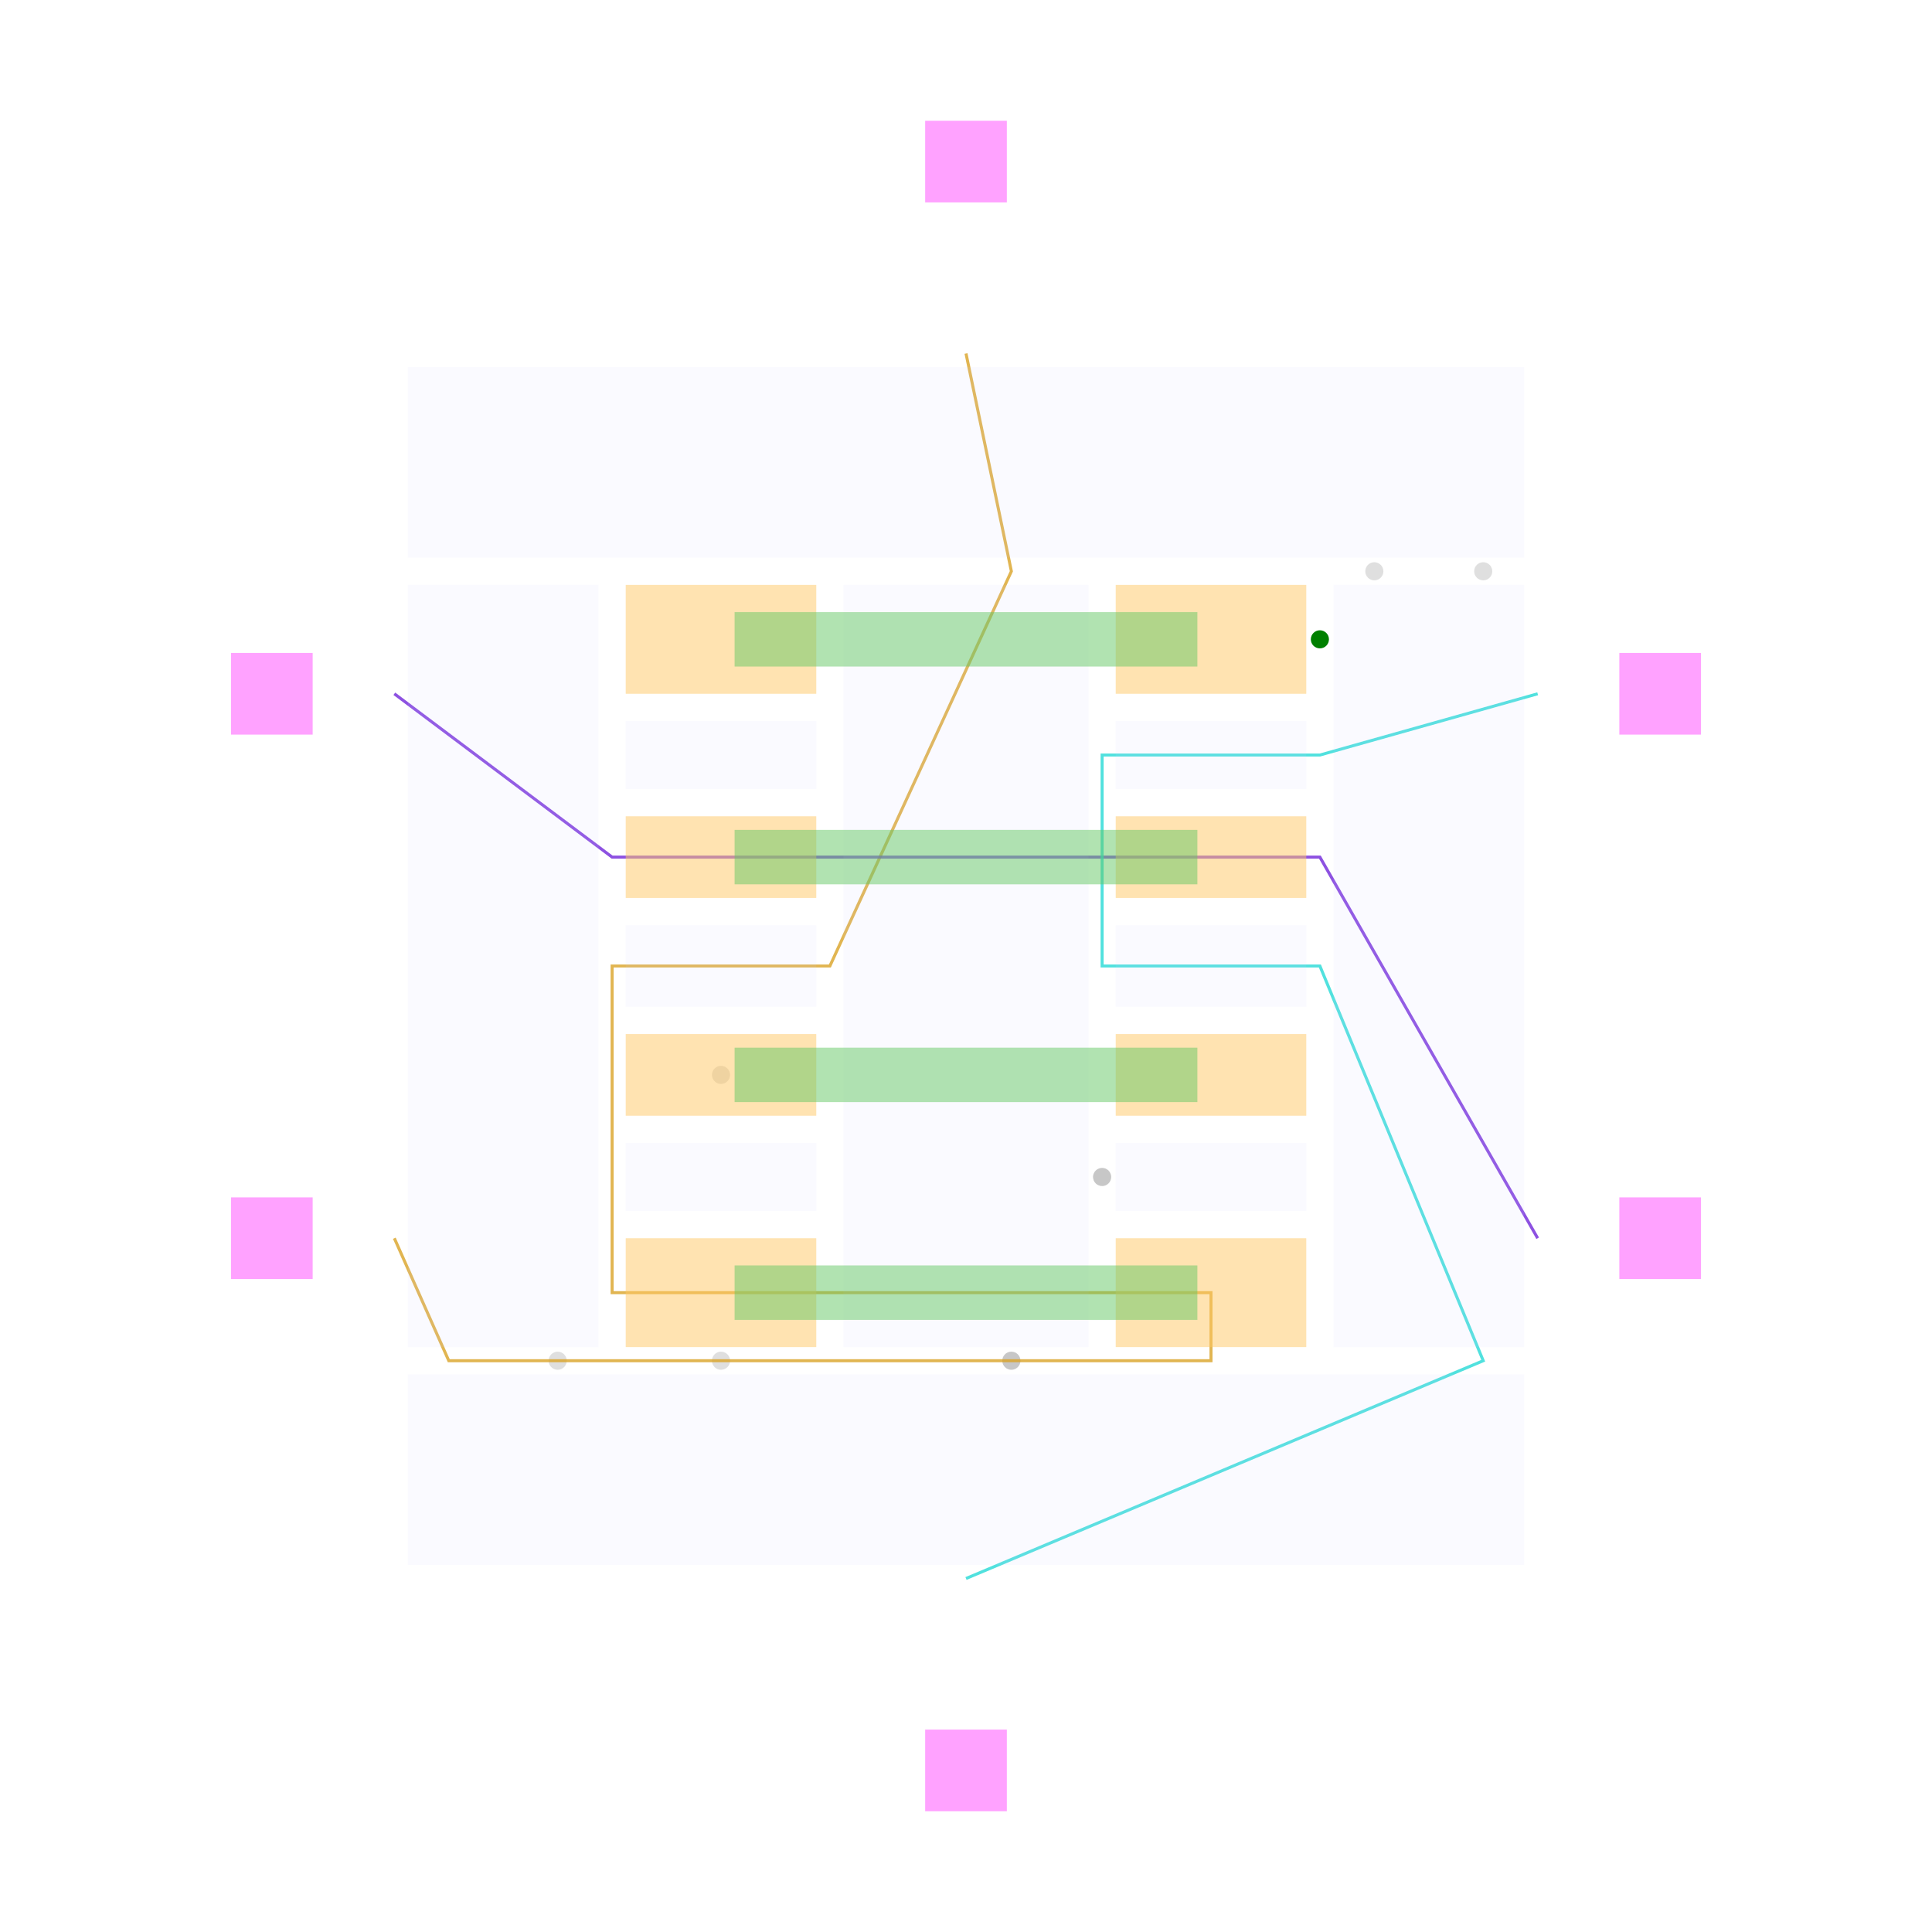
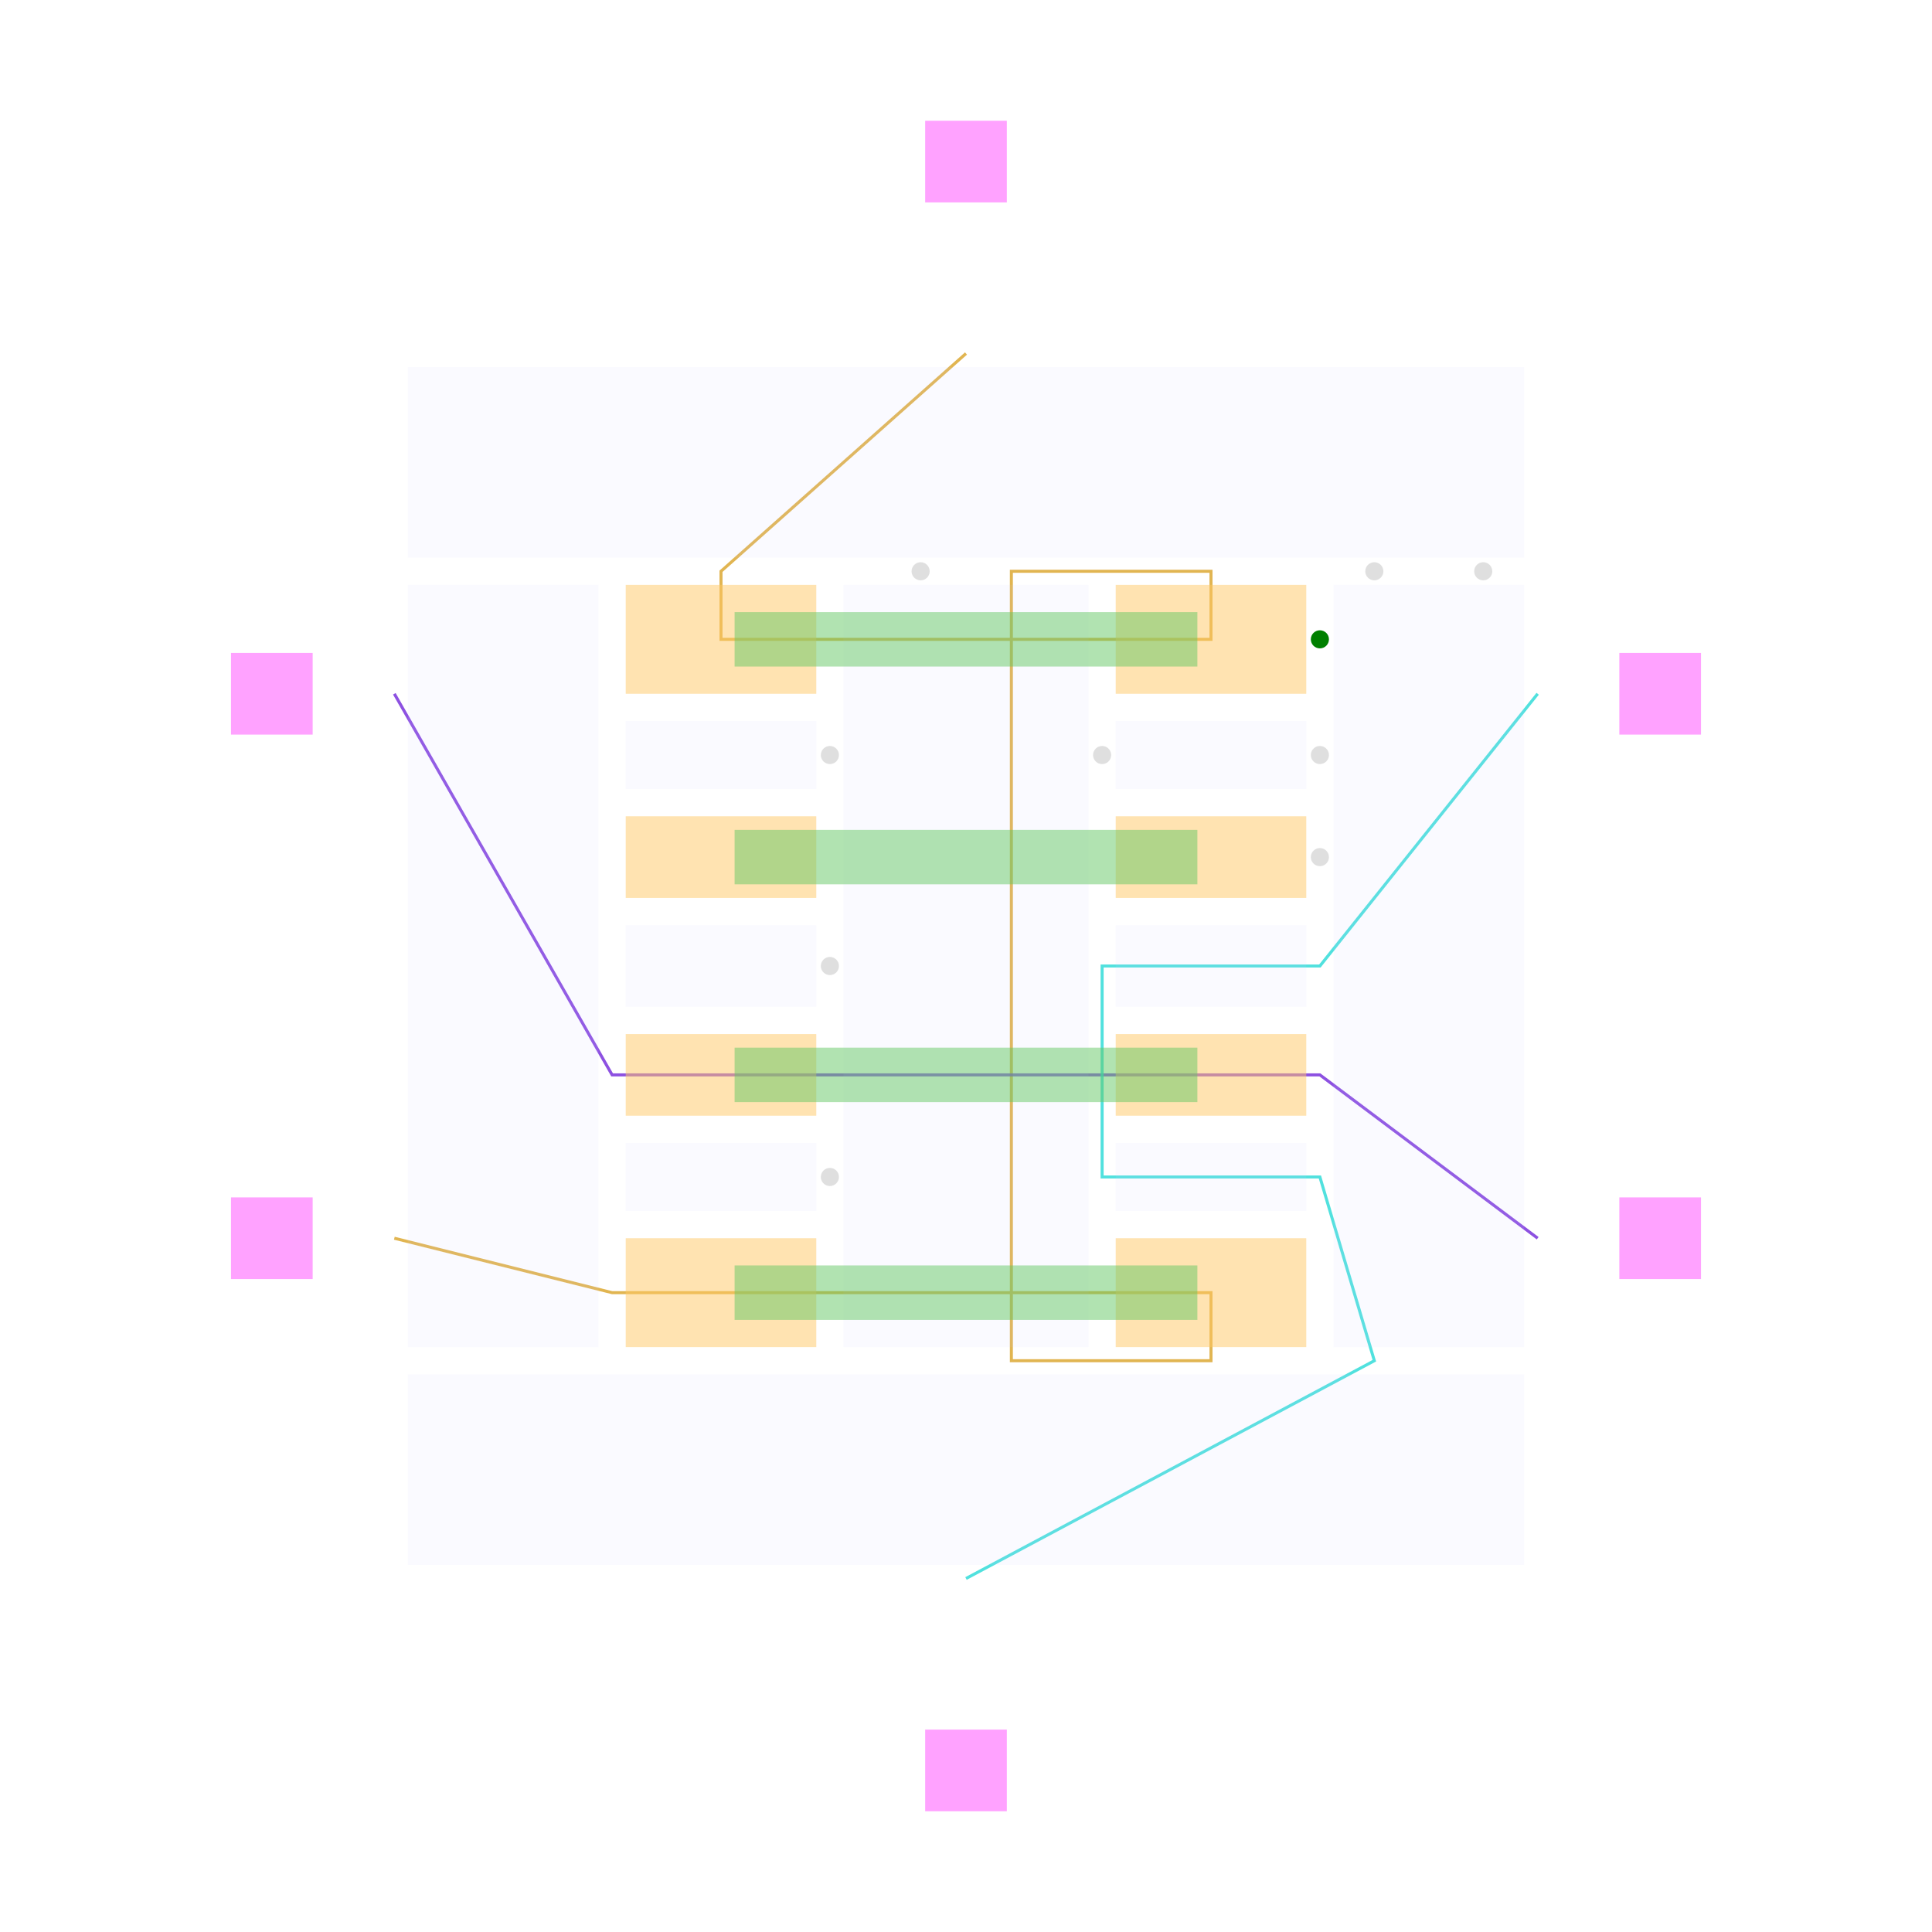
<svg xmlns="http://www.w3.org/2000/svg" width="640" height="640" viewBox="0 0 640 640">
  <rect width="100%" height="100%" fill="white" />
  <g>
    <circle data-type="point" data-label="cell_0_0:R-P5 g: 0.03 h: 1.00 f: 0.59" data-x="1.3" data-y="1.2" cx="437.23" cy="211.787" r="3" fill="green" />
  </g>
  <g>
-     <circle data-type="point" data-label="cell_0_0:T-R:1 g: 0.03 h: 1.00 f: 0.59" data-x="1.9000000000000001" data-y="1.45" cx="491.337" cy="189.243" r="3" fill="rgba(128, 128, 128, 0.25)" />
+     <circle data-type="point" data-label="cell_0_0:R-P6 g: 0.03 h: 1.00 f: 0.59" data-x="1.3" data-y="0.4" cx="437.23" cy="283.929" r="3" fill="rgba(128, 128, 128, 0.25)" />
+   </g>
+   <g>
+     <circle data-type="point" data-label="cell_0_0:R-BP65 g: 0.03 h: 1.00 f: 0.59" data-x="1.3" data-y="0.775" cx="437.23" cy="250.113" r="3" fill="rgba(128, 128, 128, 0.25)" />
+   </g>
+   <g>
+     <circle data-type="point" data-label="cell_0_0:T-R:1 g: 0.07 h: 1.00 f: 0.62" data-x="1.9000000000000001" data-y="1.45" cx="491.337" cy="189.243" r="3" fill="rgba(128, 128, 128, 0.25)" />
  </g>
  <g>
    <circle data-type="point" data-label="cell_0_0:T-R:0 g: 0.07 h: 1.00 f: 0.62" data-x="1.5" data-y="1.45" cx="455.266" cy="189.243" r="3" fill="rgba(128, 128, 128, 0.25)" />
  </g>
  <g>
-     <circle data-type="point" data-label="cell_0_0:B-P1 g: 0.03 h: 2.00 f: 1.14" data-x="-0.9" data-y="-1.45" cx="238.841" cy="450.757" r="3" fill="rgba(128, 128, 128, 0.25)" />
+     <circle data-type="point" data-label="cell_0_0:UJ-RBP65 g: 0.03 h: 2.00 f: 1.14" data-x="0.5" data-y="0.775" cx="365.089" cy="250.113" r="3" fill="rgba(128, 128, 128, 0.25)" />
  </g>
  <g>
-     <circle data-type="point" data-label="cell_0_0:B-UJ2 g: 0.07 h: 2.00 f: 1.17" data-x="0.16666666666666663" data-y="-1.45" cx="335.03" cy="450.757" r="3" fill="rgba(128, 128, 128, 0.25)" />
+     <circle data-type="point" data-label="cell_0_0:T-UJ1 g: 0.07 h: 2.00 f: 1.17" data-x="-0.16666666666666669" data-y="1.45" cx="304.97" cy="189.243" r="3" fill="rgba(128, 128, 128, 0.25)" />
  </g>
  <g>
-     <circle data-type="point" data-label="cell_0_0:B-UJ2 g: 0.07 h: 2.00 f: 1.17" data-x="0.16666666666666663" data-y="-1.45" cx="335.03" cy="450.757" r="3" fill="rgba(128, 128, 128, 0.25)" />
+     <circle data-type="point" data-label="cell_0_0:UJ-LBP12 g: 0.03 h: 3.00 f: 1.69" data-x="-0.5" data-y="-0.775" cx="274.911" cy="389.887" r="3" fill="rgba(128, 128, 128, 0.25)" />
  </g>
  <g>
-     <circle data-type="point" data-label="cell_0_0:B-L:1 g: 0.07 h: 2.00 f: 1.17" data-x="-1.5" data-y="-1.45" cx="184.734" cy="450.757" r="3" fill="rgba(128, 128, 128, 0.25)" />
+     <circle data-type="point" data-label="cell_0_0:UJ-LBP23 g: 0.03 h: 3.00 f: 1.69" data-x="-0.5" data-y="0" cx="274.911" cy="320" r="3" fill="rgba(128, 128, 128, 0.25)" />
  </g>
  <g>
-     <circle data-type="point" data-label="cell_0_0:UJ-RBP87 g: 0.07 h: 2.00 f: 1.17" data-x="0.5" data-y="-0.775" cx="365.089" cy="389.887" r="3" fill="rgba(128, 128, 128, 0.25)" />
+     <circle data-type="point" data-label="cell_0_0:UJ-LBP34 g: 0.03 h: 3.00 f: 1.69" data-x="-0.5" data-y="0.775" cx="274.911" cy="250.113" r="3" fill="rgba(128, 128, 128, 0.25)" />
  </g>
  <g>
-     <circle data-type="point" data-label="cell_0_0:UJ-RBP87 g: 0.10 h: 2.00 f: 1.21" data-x="0.5" data-y="-0.775" cx="365.089" cy="389.887" r="3" fill="rgba(128, 128, 128, 0.25)" />
+     <polyline data-points="0,2.25 -0.9,1.45 -0.9,1.2 0.9,1.2 0.9,1.45 0.16666666666666663,1.45 0.16666666666666663,-1.45 0.9,-1.45 0.9,-1.2 -0.9,-1.2 -1.3,-1.2 -2.1,-1" data-type="line" data-label="" points="320,117.101 238.841,189.243 238.841,211.787 401.159,211.787 401.159,189.243 335.03,189.243 335.03,450.757 401.159,450.757 401.159,428.213 238.841,428.213 202.77,428.213 130.628,410.177" fill="none" stroke="hsla(42, 70%, 50%, 0.8)" stroke-width="1px" />
  </g>
  <g>
-     <circle data-type="point" data-label="cell_0_0:TJ2-P2 g: 0.03 h: 3.00 f: 1.69" data-x="-0.9" data-y="-0.4" cx="238.841" cy="356.071" r="3" fill="rgba(128, 128, 128, 0.25)" />
+     <polyline data-points="-2.1,1 -1.3,-0.4 -0.9,-0.4 0.9,-0.4 1.3,-0.4 2.1,-1" data-type="line" data-label="" points="130.628,229.823 202.77,356.071 238.841,356.071 401.159,356.071 437.23,356.071 509.372,410.177" fill="none" stroke="hsla(265, 70%, 50%, 0.8)" stroke-width="1px" />
  </g>
  <g>
-     <polyline data-points="0,2.25 0.16666666666666663,1.45 -0.5,0 -1.3,0 -1.3,-1.2 -0.9,-1.2 0.9,-1.2 0.9,-1.45 -1.9000000000000001,-1.45 -2.1,-1" data-type="line" data-label="" points="320,117.101 335.03,189.243 274.911,320 202.77,320 202.77,428.213 238.841,428.213 401.159,428.213 401.159,450.757 148.663,450.757 130.628,410.177" fill="none" stroke="hsla(42, 70%, 50%, 0.8)" stroke-width="1px" />
-   </g>
-   <g>
-     <polyline data-points="-2.1,1 -1.3,0.4 -0.9,0.4 0.9,0.4 1.3,0.4 2.1,-1" data-type="line" data-label="" points="130.628,229.823 202.77,283.929 238.841,283.929 401.159,283.929 437.23,283.929 509.372,410.177" fill="none" stroke="hsla(265, 70%, 50%, 0.8)" stroke-width="1px" />
-   </g>
-   <g>
-     <polyline data-points="0,-2.25 1.9000000000000001,-1.45 1.3,0 0.5,0 0.5,0.775 1.3,0.775 2.1,1" data-type="line" data-label="" points="320,522.899 491.337,450.757 437.23,320 365.089,320 365.089,250.113 437.23,250.113 509.372,229.823" fill="none" stroke="hsla(179, 70%, 50%, 0.8)" stroke-width="1px" />
+     <polyline data-points="0,-2.25 1.5,-1.45 1.3,-0.775 0.5,-0.775 0.5,0 1.3,0 2.1,1" data-type="line" data-label="" points="320,522.899 455.266,450.757 437.23,389.887 365.089,389.887 365.089,320 437.23,320 509.372,229.823" fill="none" stroke="hsla(179, 70%, 50%, 0.8)" stroke-width="1px" />
  </g>
  <g>
    <rect data-type="rect" data-label="" data-x="-0.9" data-y="-1.2" x="207.279" y="410.177" width="63.124" height="36.071" fill="rgba(255, 200, 100, 0.5)" stroke="black" stroke-width="0.011" />
  </g>
  <g>
    <rect data-type="rect" data-label="" data-x="-0.9" data-y="-0.4" x="207.279" y="342.544" width="63.124" height="27.053" fill="rgba(255, 200, 100, 0.5)" stroke="black" stroke-width="0.011" />
  </g>
  <g>
    <rect data-type="rect" data-label="" data-x="-0.9" data-y="0.4" x="207.279" y="270.403" width="63.124" height="27.053" fill="rgba(255, 200, 100, 0.5)" stroke="black" stroke-width="0.011" />
  </g>
  <g>
    <rect data-type="rect" data-label="" data-x="-0.9" data-y="1.2" x="207.279" y="193.752" width="63.124" height="36.071" fill="rgba(255, 200, 100, 0.5)" stroke="black" stroke-width="0.011" />
  </g>
  <g>
    <rect data-type="rect" data-label="" data-x="0.9" data-y="1.2" x="369.597" y="193.752" width="63.124" height="36.071" fill="rgba(255, 200, 100, 0.5)" stroke="black" stroke-width="0.011" />
  </g>
  <g>
    <rect data-type="rect" data-label="" data-x="0.9" data-y="0.4" x="369.597" y="270.403" width="63.124" height="27.053" fill="rgba(255, 200, 100, 0.5)" stroke="black" stroke-width="0.011" />
  </g>
  <g>
    <rect data-type="rect" data-label="" data-x="0.9" data-y="-0.4" x="369.597" y="342.544" width="63.124" height="27.053" fill="rgba(255, 200, 100, 0.5)" stroke="black" stroke-width="0.011" />
  </g>
  <g>
    <rect data-type="rect" data-label="" data-x="0.9" data-y="-1.2" x="369.597" y="410.177" width="63.124" height="36.071" fill="rgba(255, 200, 100, 0.5)" stroke="black" stroke-width="0.011" />
  </g>
  <g>
    <rect data-type="rect" data-label="" data-x="0" data-y="0" x="279.42" y="193.752" width="81.159" height="252.496" fill="rgba(200, 200, 255, 0.1)" stroke="black" stroke-width="0.011" />
  </g>
  <g>
    <rect data-type="rect" data-label="" data-x="0" data-y="-1.2" x="243.349" y="419.195" width="153.301" height="18.035" fill="rgba(100, 200, 100, 0.5)" stroke="black" stroke-width="0.011" />
  </g>
  <g>
    <rect data-type="rect" data-label="" data-x="0" data-y="-0.4" x="243.349" y="347.053" width="153.301" height="18.035" fill="rgba(100, 200, 100, 0.5)" stroke="black" stroke-width="0.011" />
  </g>
  <g>
    <rect data-type="rect" data-label="" data-x="0" data-y="0.4" x="243.349" y="274.911" width="153.301" height="18.035" fill="rgba(100, 200, 100, 0.5)" stroke="black" stroke-width="0.011" />
  </g>
  <g>
    <rect data-type="rect" data-label="" data-x="0" data-y="1.2" x="243.349" y="202.77" width="153.301" height="18.035" fill="rgba(100, 200, 100, 0.5)" stroke="black" stroke-width="0.011" />
  </g>
  <g>
    <rect data-type="rect" data-label="" data-x="-0.9" data-y="-0.775" x="207.279" y="378.615" width="63.124" height="22.544" fill="rgba(200, 200, 255, 0.1)" stroke="black" stroke-width="0.011" />
  </g>
  <g>
    <rect data-type="rect" data-label="" data-x="-0.9" data-y="0" x="207.279" y="306.473" width="63.124" height="27.053" fill="rgba(200, 200, 255, 0.1)" stroke="black" stroke-width="0.011" />
  </g>
  <g>
    <rect data-type="rect" data-label="" data-x="-0.9" data-y="0.775" x="207.279" y="238.841" width="63.124" height="22.544" fill="rgba(200, 200, 255, 0.1)" stroke="black" stroke-width="0.011" />
  </g>
  <g>
    <rect data-type="rect" data-label="" data-x="0.9" data-y="-0.775" x="369.597" y="378.615" width="63.124" height="22.544" fill="rgba(200, 200, 255, 0.1)" stroke="black" stroke-width="0.011" />
  </g>
  <g>
    <rect data-type="rect" data-label="" data-x="0.9" data-y="0" x="369.597" y="306.473" width="63.124" height="27.053" fill="rgba(200, 200, 255, 0.1)" stroke="black" stroke-width="0.011" />
  </g>
  <g>
    <rect data-type="rect" data-label="" data-x="0.9" data-y="0.775" x="369.597" y="238.841" width="63.124" height="22.544" fill="rgba(200, 200, 255, 0.1)" stroke="black" stroke-width="0.011" />
  </g>
  <g>
    <rect data-type="rect" data-label="" data-x="0" data-y="1.85" x="135.137" y="121.61" width="369.726" height="63.124" fill="rgba(200, 200, 255, 0.1)" stroke="black" stroke-width="0.011" />
  </g>
  <g>
    <rect data-type="rect" data-label="" data-x="0" data-y="-1.85" x="135.137" y="455.266" width="369.726" height="63.124" fill="rgba(200, 200, 255, 0.1)" stroke="black" stroke-width="0.011" />
  </g>
  <g>
    <rect data-type="rect" data-label="" data-x="-1.7000000000000002" data-y="0" x="135.137" y="193.752" width="63.124" height="252.496" fill="rgba(200, 200, 255, 0.1)" stroke="black" stroke-width="0.011" />
  </g>
  <g>
    <rect data-type="rect" data-label="" data-x="1.7000000000000002" data-y="0" x="441.739" y="193.752" width="63.124" height="252.496" fill="rgba(200, 200, 255, 0.1)" stroke="black" stroke-width="0.011" />
  </g>
  <g>
    <rect data-type="rect" data-label="" data-x="-2.55" data-y="1" x="76.522" y="216.296" width="27.053" height="27.053" fill="rgba(255, 100, 255, 0.6)" stroke="black" stroke-width="0.011" />
  </g>
  <g>
    <rect data-type="rect" data-label="" data-x="2.55" data-y="-1" x="536.425" y="396.651" width="27.053" height="27.053" fill="rgba(255, 100, 255, 0.6)" stroke="black" stroke-width="0.011" />
  </g>
  <g>
    <rect data-type="rect" data-label="" data-x="0" data-y="2.955" x="306.473" y="40" width="27.053" height="27.053" fill="rgba(255, 100, 255, 0.6)" stroke="black" stroke-width="0.011" />
  </g>
  <g>
    <rect data-type="rect" data-label="" data-x="-2.55" data-y="-1" x="76.522" y="396.651" width="27.053" height="27.053" fill="rgba(255, 100, 255, 0.6)" stroke="black" stroke-width="0.011" />
  </g>
  <g>
    <rect data-type="rect" data-label="" data-x="0" data-y="-2.955" x="306.473" y="572.947" width="27.053" height="27.053" fill="rgba(255, 100, 255, 0.6)" stroke="black" stroke-width="0.011" />
  </g>
  <g>
    <rect data-type="rect" data-label="" data-x="2.55" data-y="1" x="536.425" y="216.296" width="27.053" height="27.053" fill="rgba(255, 100, 255, 0.6)" stroke="black" stroke-width="0.011" />
  </g>
  <g id="crosshair" style="display: none">
    <line id="crosshair-h" y1="0" y2="640" stroke="#666" stroke-width="0.5" />
    <line id="crosshair-v" x1="0" x2="640" stroke="#666" stroke-width="0.5" />
    <text id="coordinates" font-family="monospace" font-size="12" fill="#666" />
  </g>
</svg>
